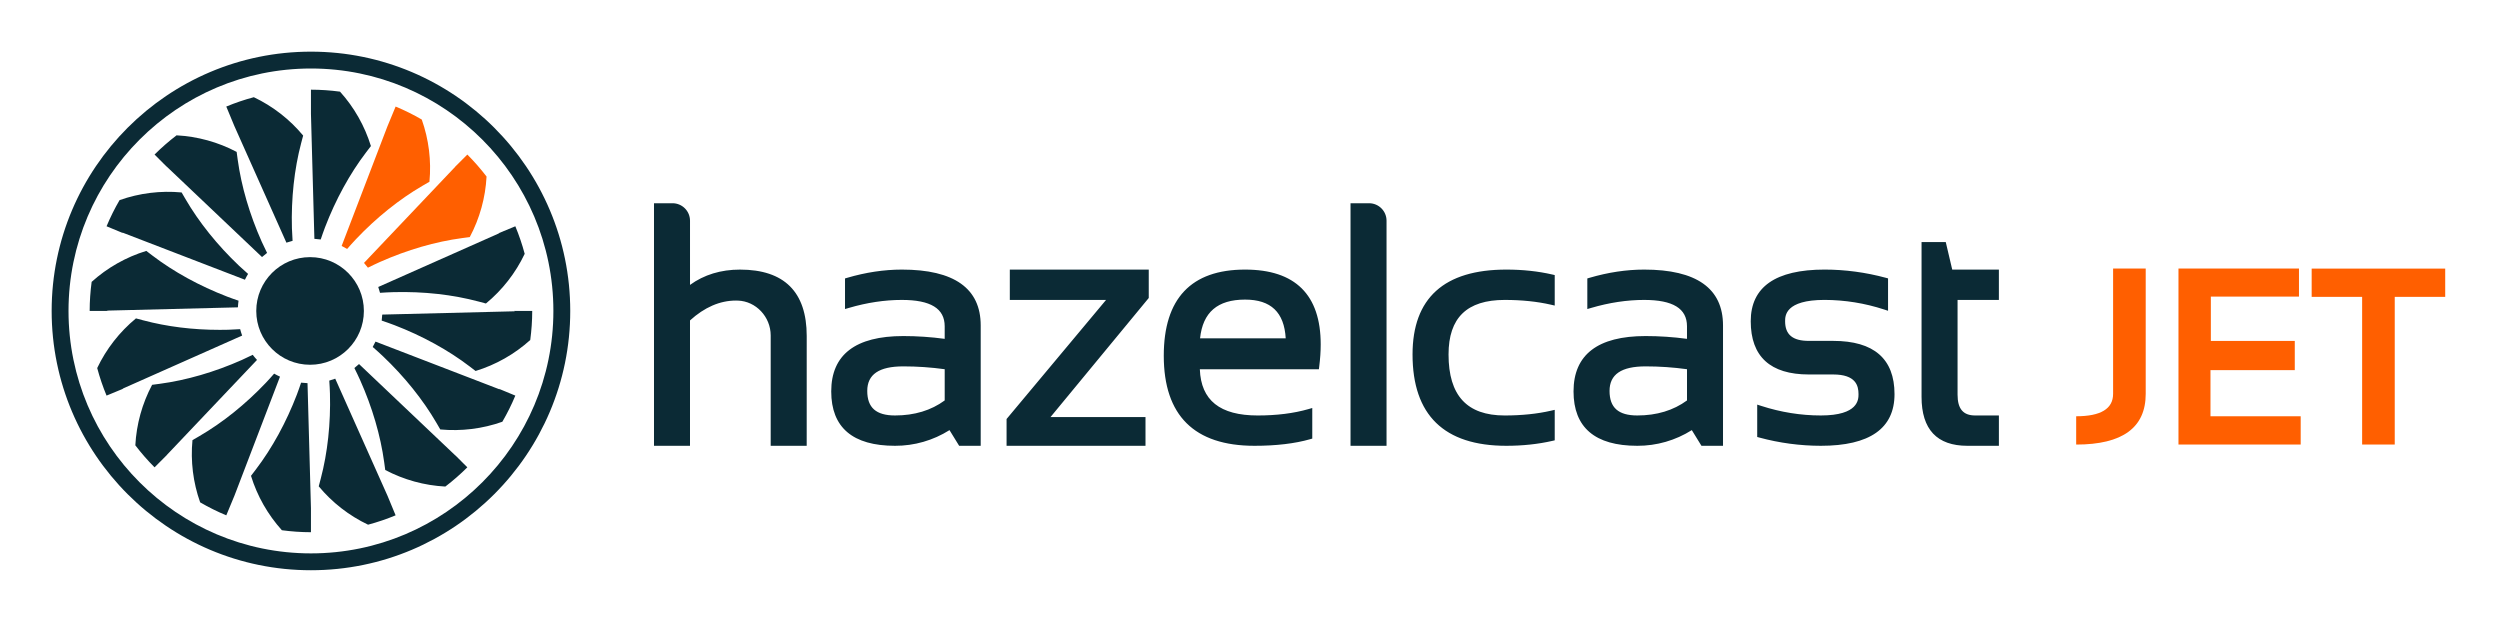
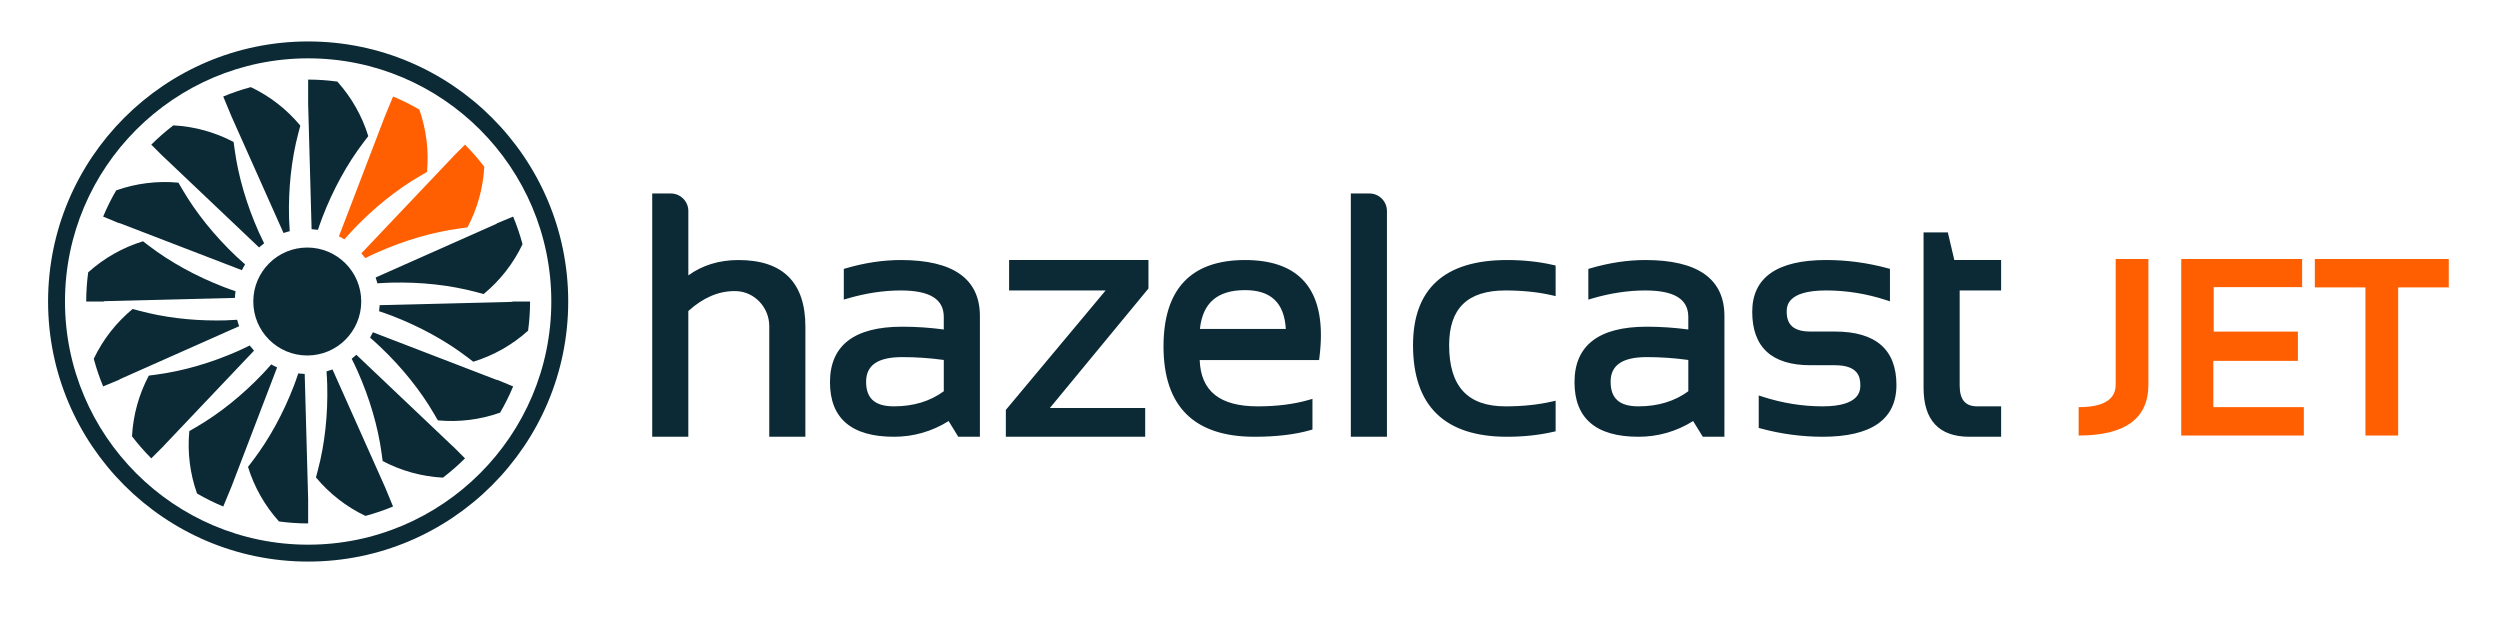
- <svg xmlns="http://www.w3.org/2000/svg" viewBox="-5.00 -5.00 242.00 61.00">
+ <svg xmlns="http://www.w3.org/2000/svg" viewBox="-4.64 -4.00 241.28 60.00">
  <path fill="#0B2A35" d="M161.787 38.153h-2.086l-.934-1.517a9.822 9.822 0 0 1-5.274 1.517c-4.097 0-6.175-1.771-6.175-5.265 0-3.555 2.346-5.358 6.975-5.358 1.328 0 2.674.091 4.008.27v-1.218c0-1.716-1.357-2.549-4.149-2.549-1.656 0-3.381.26-5.126.773l-.373.109v-2.961l.21-.062c1.798-.528 3.578-.796 5.29-.796 5.066 0 7.635 1.819 7.635 5.407l-.001 11.65zm-7.494-7.688c-2.347 0-3.489.777-3.489 2.376 0 1.621.855 2.376 2.689 2.376 1.877 0 3.495-.49 4.809-1.455V30.74a29.538 29.538 0 0 0-4.009-.275zm-81.205 7.688h-3.485V27.474c0-1.806-1.427-3.321-3.179-3.377l-.187-.003c-1.544 0-3.039.646-4.445 1.923v12.136h-3.485v-23.48h1.795c.932 0 1.691.758 1.691 1.691v6.214c1.358-.984 2.983-1.481 4.839-1.481 4.285 0 6.458 2.162 6.458 6.427l-.002 10.629zm16.844 0h-2.086l-.934-1.517a9.82 9.82 0 0 1-5.274 1.517c-4.097 0-6.175-1.771-6.175-5.265 0-3.555 2.347-5.358 6.975-5.358 1.327 0 2.674.091 4.008.27v-1.218c0-1.716-1.357-2.549-4.149-2.549-1.658 0-3.382.26-5.127.773l-.373.109v-2.961l.21-.062c1.798-.528 3.578-.796 5.291-.796 5.066 0 7.634 1.819 7.634 5.407v11.65zm-7.493-7.688c-2.348 0-3.489.777-3.489 2.376 0 1.621.855 2.376 2.689 2.376 1.878 0 3.494-.49 4.808-1.455V30.74a29.535 29.535 0 0 0-4.008-.275zm23.446 7.688H92.436V35.56l.068-.081 9.564-11.447H92.75v-2.936h13.449v2.749l-.067.081-9.444 11.448h9.196v2.779h.001zm10.548 0c-5.825 0-8.78-2.933-8.78-8.717 0-5.534 2.648-8.34 7.87-8.34 4.858 0 7.321 2.437 7.321 7.242 0 .671-.048 1.396-.144 2.155l-.032.255h-11.523c.109 3.007 1.945 4.47 5.603 4.47 1.836 0 3.487-.207 4.908-.617l.372-.107v2.961l-.211.061c-1.474.422-3.285.637-5.384.637zm-5.267-10.404h8.291c-.146-2.521-1.434-3.748-3.933-3.748-2.666 0-4.093 1.227-4.358 3.748zm18.051 10.404h-3.486v-23.48h1.795c.932 0 1.691.758 1.691 1.691v21.789zm11.595 0c-6.023 0-9.078-2.975-9.078-8.842 0-5.451 3.054-8.215 9.078-8.215 1.581 0 3.082.16 4.458.478l.227.052v2.953l-.358-.083c-1.332-.307-2.842-.463-4.485-.463-3.657 0-5.435 1.727-5.435 5.279 0 3.974 1.779 5.906 5.435 5.906 1.643 0 3.152-.156 4.485-.463l.358-.083v2.953l-.227.052c-1.377.316-2.877.476-4.458.476zm30.446 0a22.83 22.83 0 0 1-5.945-.795l-.215-.058v-3.134l.381.123c1.899.616 3.842.928 5.779.928 3.646 0 3.646-1.553 3.646-2.063 0-.818-.255-1.905-2.454-1.905h-2.353c-3.733 0-5.626-1.734-5.626-5.155 0-3.317 2.406-4.999 7.148-4.999 1.982 0 3.977.268 5.929.795l.215.058v3.134l-.381-.123a18.658 18.658 0 0 0-5.763-.928c-3.82 0-3.82 1.553-3.82 2.063 0 1.299.73 1.904 2.297 1.904h2.353c3.941 0 5.94 1.734 5.94 5.155.002 3.319-2.398 5-7.131 5zm17.234 0h-3.052c-2.943 0-4.434-1.591-4.434-4.731V18.429h2.343l.627 2.667h4.516v2.936h-4v9.17c0 1.375.541 2.015 1.701 2.015h2.3v2.936h-.001z" />
  <path fill="#FF5F00" d="M202.705 20.997v12.128c0 3.272-2.244 4.909-6.731 4.909v-2.74c2.383 0 3.574-.723 3.574-2.169V20.997h3.157zm14.836 0v2.716h-8.531v4.289h8.125v2.824h-8.161v4.468h8.733v2.74h-11.831V20.997h11.665zm14.155 0v2.74h-4.885v14.297h-3.157V23.738h-4.885v-2.74h12.927z" />
  <path fill="#0B2A35" d="M22.724 18.49a6.74 6.74 0 0 1 .598-.177 30.887 30.887 0 0 1-.064-1.221c-.079-2.874.229-5.719.891-8.225l.196-.744a14.062 14.062 0 0 0-4.775-3.714c-.914.245-1.804.547-2.666.906l.782 1.885 5.038 11.29zm-11.616-7.392l9.255 8.783c.157-.14.32-.273.489-.399a31.729 31.729 0 0 1-.517-1.085c-1.173-2.629-1.977-5.377-2.326-7.947l-.101-.746A14.063 14.063 0 0 0 12.091 8.1a21.663 21.663 0 0 0-2.13 1.861l1.16 1.16-.013-.023zm-4.28 6.406l11.881 4.573c.093-.193.194-.381.304-.564a32.47 32.47 0 0 1-.875-.79c-2.089-1.982-3.882-4.216-5.188-6.46l-.369-.634a14.067 14.067 0 0 0-6.008.744 21.368 21.368 0 0 0-1.258 2.531l1.59.659-.077-.059zm-1.497 7.564l12.699-.317c.011-.218.031-.433.061-.645-.365-.125-.731-.25-1.093-.39-2.686-1.034-5.196-2.413-7.261-3.99l-.575-.439a14.05 14.05 0 0 0-5.291 2.998c-.122.922-.191 1.86-.191 2.814h1.77l-.119-.031z" />
  <path fill="#FF5F00" d="M39.06 11.149l-8.824 9.3c.133.149.259.303.378.463.389-.192.779-.382 1.178-.559 2.624-1.166 5.371-1.963 7.942-2.306l.74-.098a14.055 14.055 0 0 0 1.625-5.858 21.663 21.663 0 0 0-1.861-2.13l-1.201 1.201.023-.013z" />
  <path fill="#0B2A35" d="M25.433 18.119c.207.012.411.033.612.063.133-.394.268-.787.417-1.178 1.027-2.683 2.401-5.19 3.972-7.25l.47-.616a14.062 14.062 0 0 0-2.99-5.266 21.427 21.427 0 0 0-2.814-.191V6.01l.333 12.109z" />
  <path fill="#FF5F00" d="M28.07 18.809c.183.089.361.185.534.289.28-.32.562-.638.856-.948 1.975-2.083 4.205-3.871 6.448-5.172l.662-.384a14.051 14.051 0 0 0-.743-6.022 21.43 21.43 0 0 0-2.53-1.258l-.799 1.93-4.428 11.565z" />
  <path fill="#0B2A35" d="M43.353 17.566L31.614 22.78c.065.185.122.373.172.565.439-.029.878-.055 1.32-.066 2.928-.072 5.696.238 8.228.912l.704.188a14.057 14.057 0 0 0 3.752-4.808 21.236 21.236 0 0 0-.906-2.667l-1.628.675.097-.013zm-15.902 14.09a7.06 7.06 0 0 1-.577.187c.028.42.055.841.066 1.264.079 2.875-.229 5.719-.891 8.225l-.196.744a14.062 14.062 0 0 0 4.775 3.714 21.236 21.236 0 0 0 2.667-.906L32.515 43l-5.064-11.344zm11.641 7.446l-9.338-8.862a7.192 7.192 0 0 1-.451.384c.193.389.383.779.561 1.178 1.173 2.627 1.977 5.375 2.326 7.947l.101.746a14.063 14.063 0 0 0 5.817 1.604 21.663 21.663 0 0 0 2.13-1.861l-1.159-1.159.013.023zm4.28-6.407l-12.024-4.628a7.106 7.106 0 0 1-.27.52c.332.29.662.583.984.889 2.088 1.981 3.882 4.215 5.188 6.46l.369.634a14.067 14.067 0 0 0 6.008-.744c.472-.812.894-1.656 1.258-2.531l-1.59-.659.077.059zm1.374-7.595l.12.032-12.866.32c-.01.197-.026.391-.052.583.419.142.838.287 1.254.447 2.686 1.034 5.196 2.413 7.26 3.99l.575.439a14.063 14.063 0 0 0 5.291-2.998c.122-.922.191-1.86.191-2.814h-1.773zm-22.642 6.36a6.889 6.889 0 0 1-.567-.292c-.261.297-.522.593-.796.881-1.976 2.083-4.206 3.871-6.448 5.172l-.662.384a14.053 14.053 0 0 0 .743 6.022c.812.472 1.656.894 2.531 1.258l.797-1.923 4.402-11.502zM11.14 39.05l8.738-9.209a7.321 7.321 0 0 1-.417-.495c-.348.17-.697.341-1.053.5-2.624 1.166-5.371 1.963-7.943 2.306l-.74.098A14.07 14.07 0 0 0 8.1 38.108a21.663 21.663 0 0 0 1.861 2.13l1.201-1.201-.022.013zm-4.293-6.417l11.593-5.15a6.874 6.874 0 0 1-.193-.621c-.384.024-.767.048-1.153.058-.272.007-.542.01-.811.01-2.624 0-5.119-.31-7.417-.922l-.705-.188a14.075 14.075 0 0 0-3.752 4.807c.245.914.547 1.805.906 2.667l1.628-.674-.096.013zm17.92-.544a7.058 7.058 0 0 1-.621-.047c-.131.385-.262.771-.408 1.153-1.027 2.682-2.4 5.189-3.972 7.25l-.47.616a14.057 14.057 0 0 0 2.99 5.266c.922.122 1.86.191 2.814.191V44.19l-.333-12.101z" />
  <circle cx="25.015" cy="25.1" r="5.209" fill="#0B2A35" />
  <path fill="#0B2A35" d="M25.1 50.199C11.26 50.199 0 38.94 0 25.1S11.26 0 25.1 0s25.1 11.259 25.1 25.1-11.26 25.099-25.1 25.099zm0-48.568c-12.94 0-23.468 10.528-23.468 23.468S12.159 48.568 25.1 48.568c12.94 0 23.468-10.528 23.468-23.468S38.04 1.631 25.1 1.631z" />
</svg>
